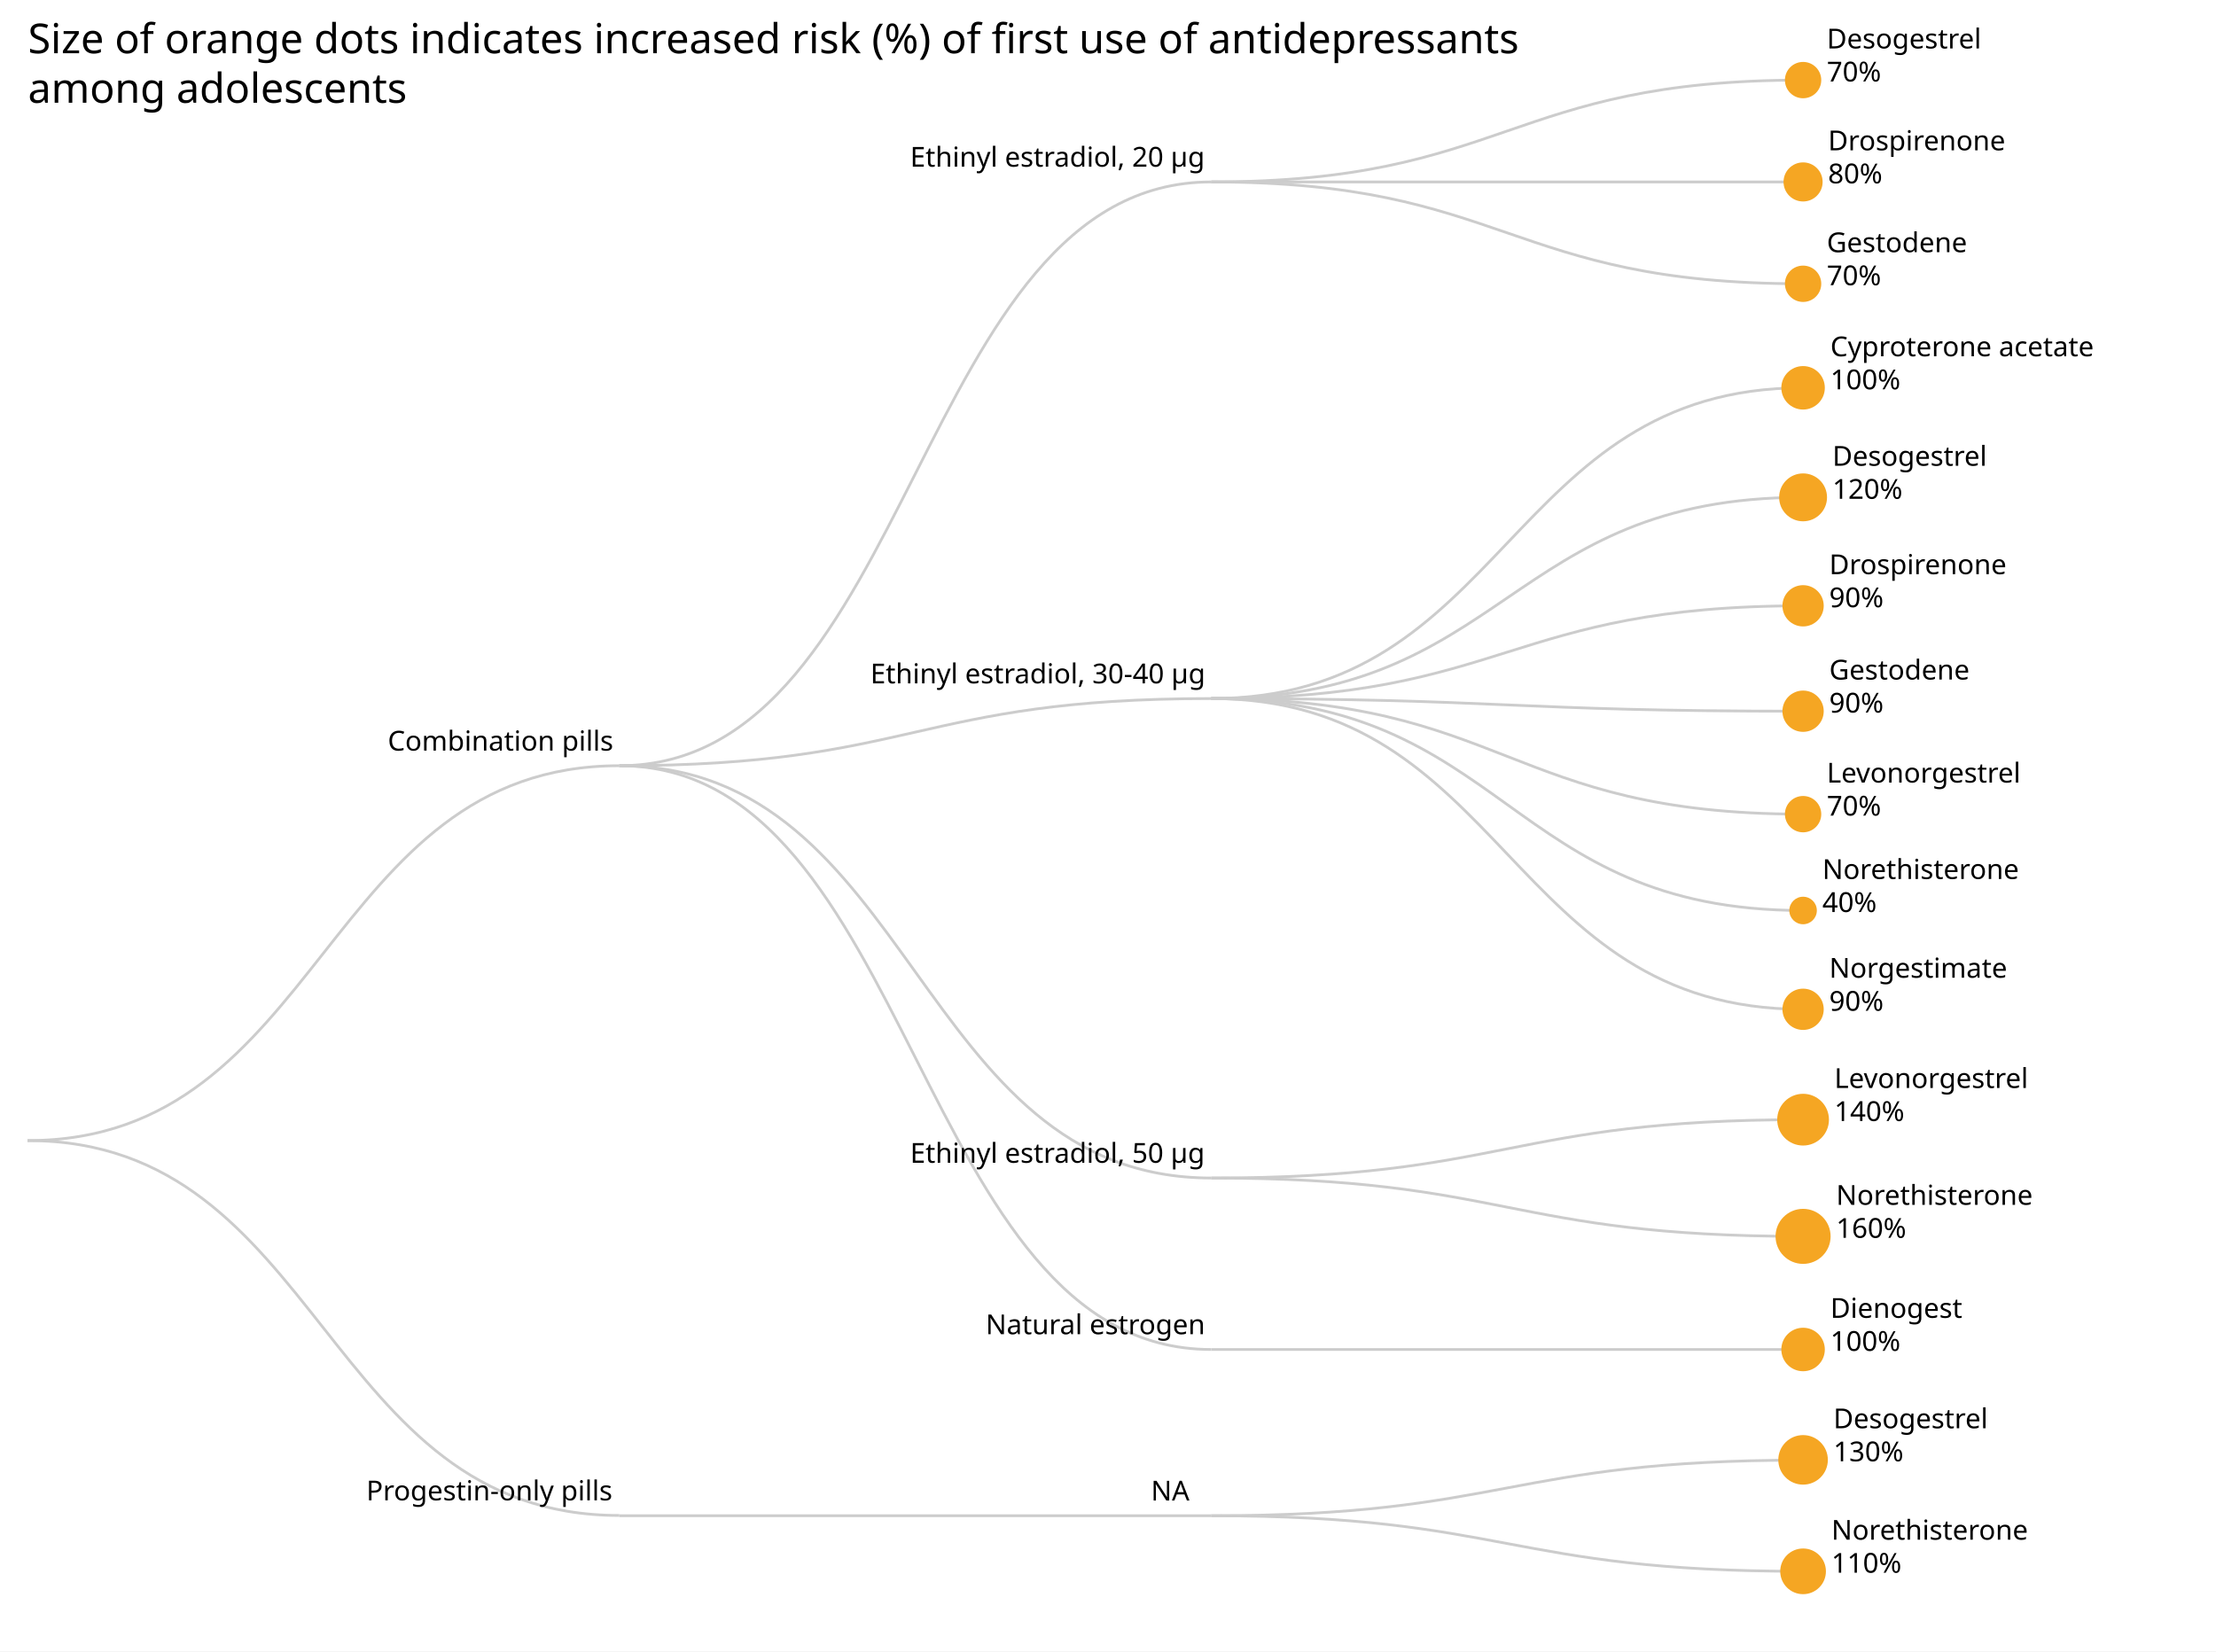
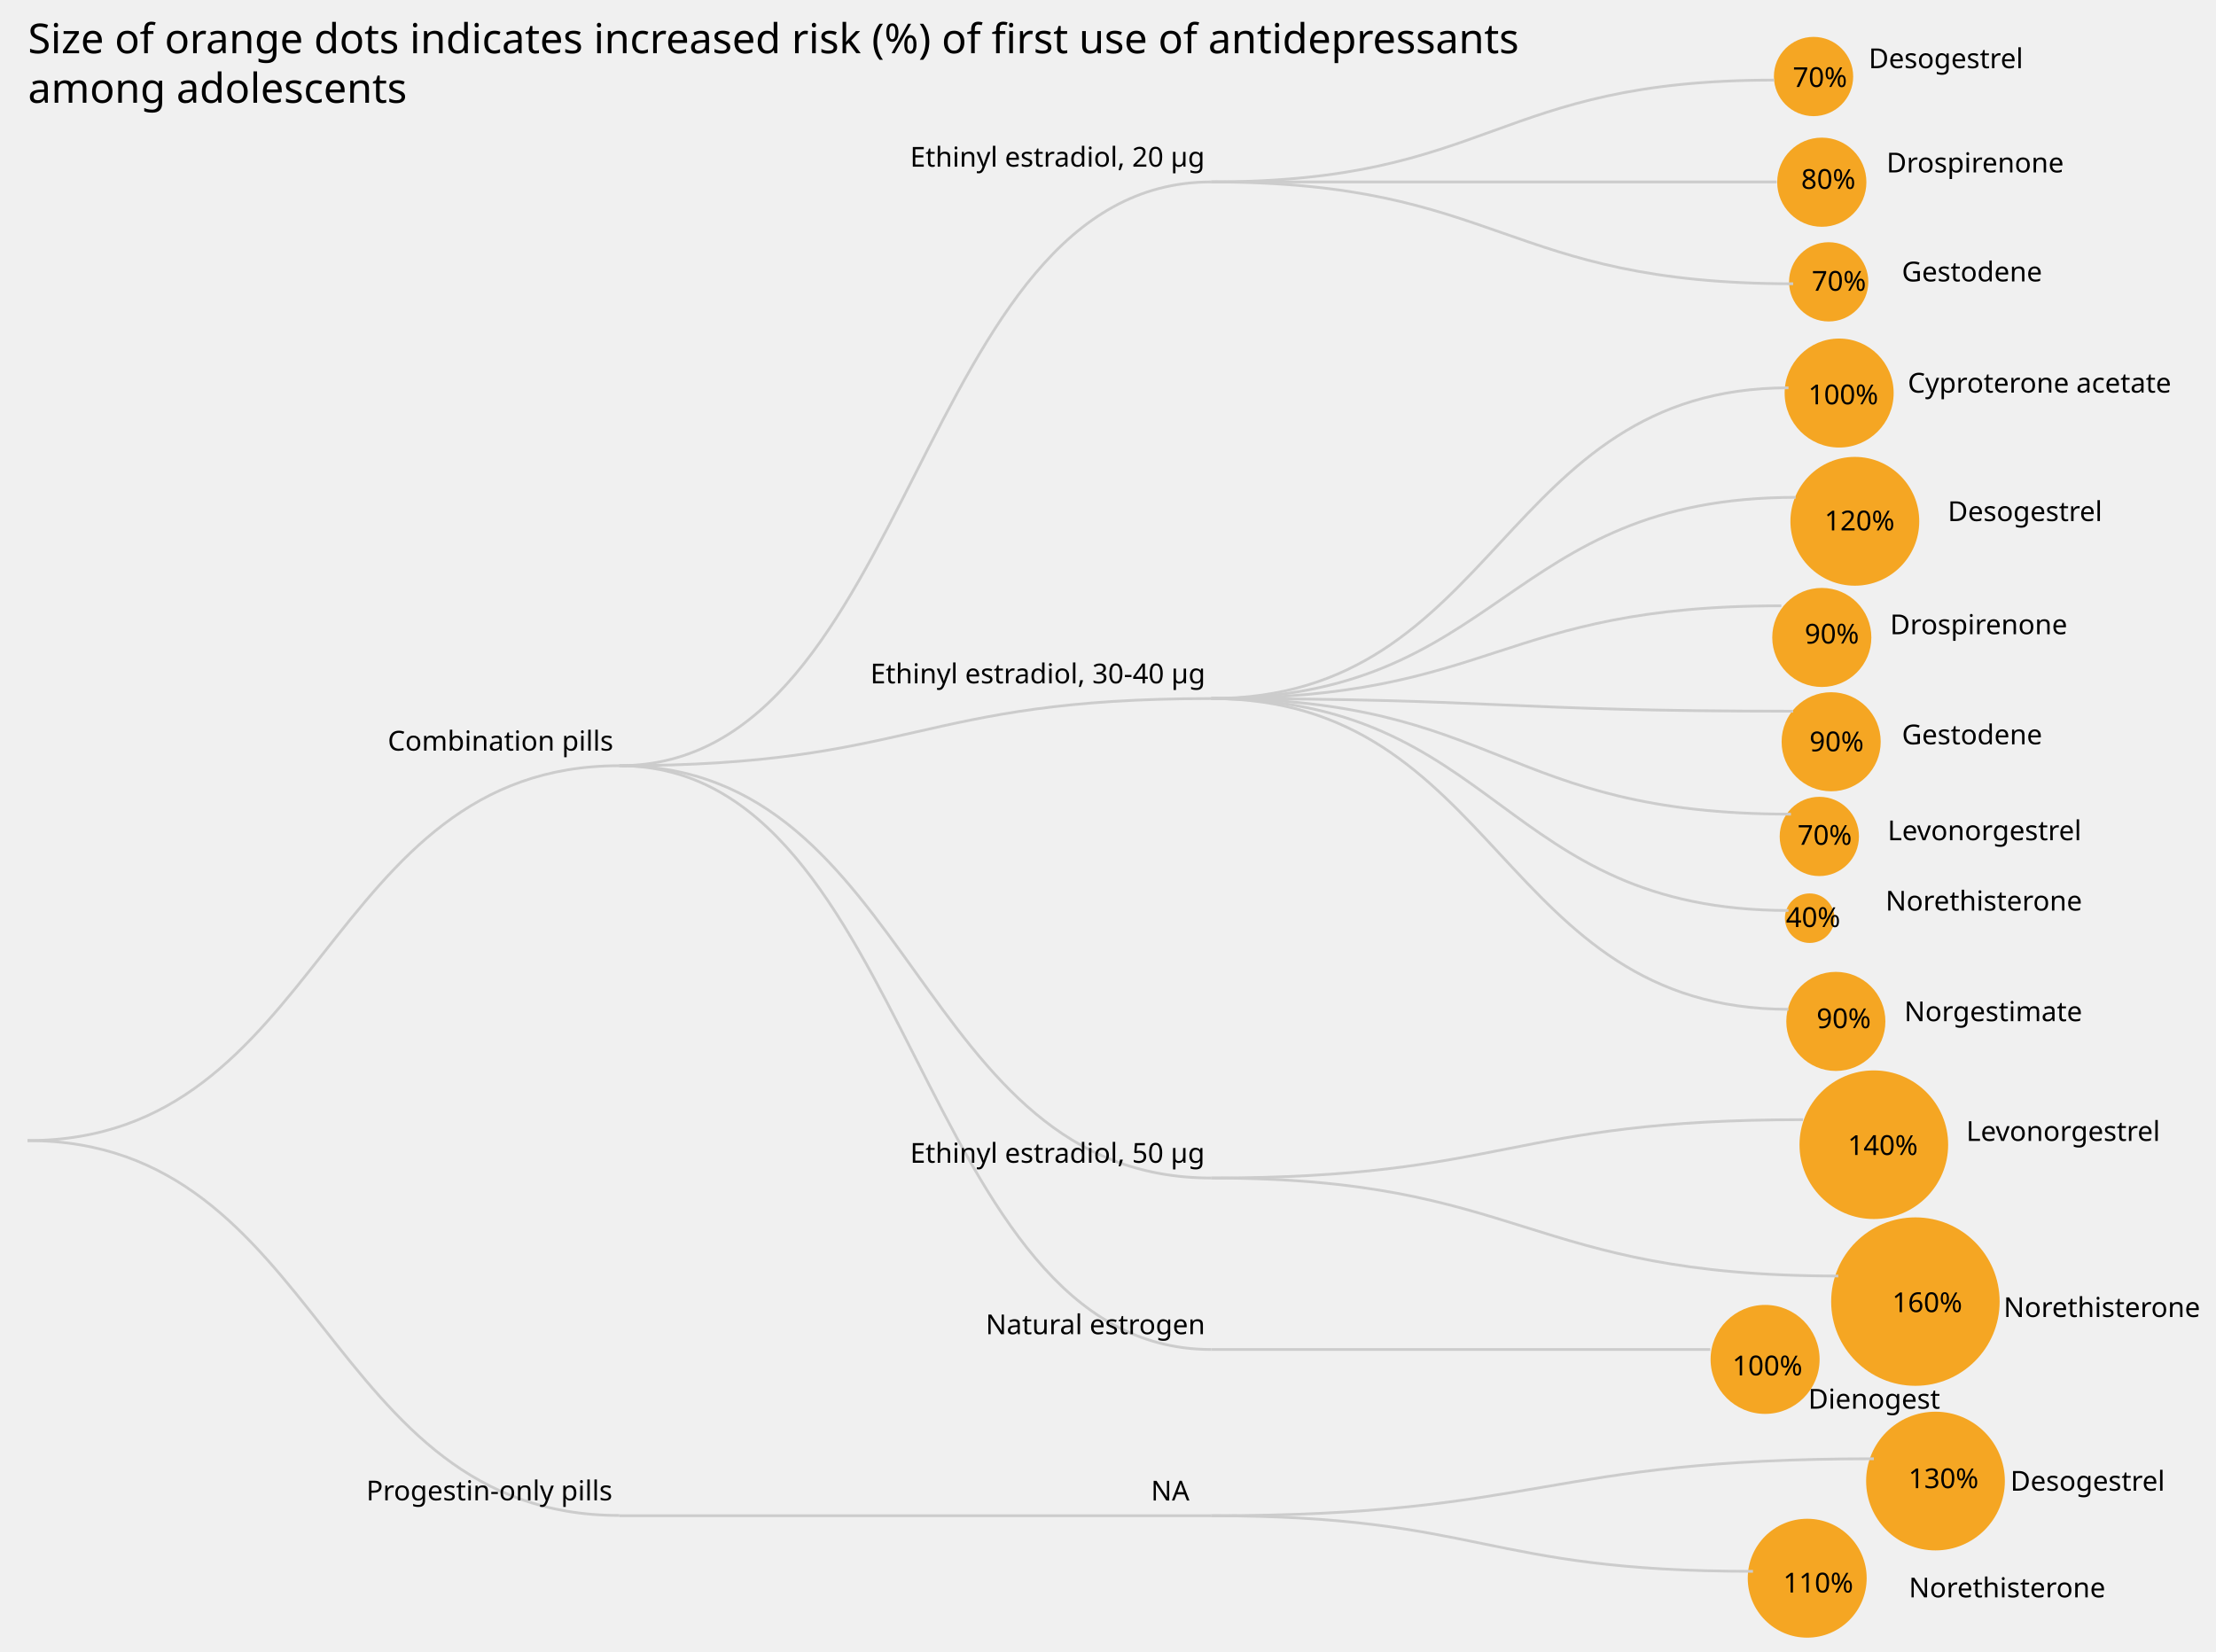
<svg xmlns="http://www.w3.org/2000/svg" version="1.1" id="Layer_1" x="0px" y="0px" viewBox="0 0 805 600" style="enable-background:new 0 0 805 600;" xml:space="preserve">
  <style type="text/css">
- 	.st0{fill:#FFFFFF;}
+ 	.st0{fill:#F5A623;}
	.st1{fill:none;stroke:#CCCCCC;}
	.st2{font-family:'ArialMT';}
	.st3{font-size:10px;}
- 	.st4{fill:#F5A623;}
- 	.st5{font-family:'Arial-BoldMT';}
- 	.st6{font-size:15px;}
+ 	.st4{font-family:'Arial-BoldMT';}
+ 	.st5{font-size:15px;}
</style>
-   <rect id="backgorund" class="st0" width="805" height="600" />
+   <circle class="st0" cx="658.8" cy="27.8" r="14.4" />
+   <circle class="st0" cx="661.8" cy="66.2" r="16.2" />
+   <circle class="st0" cx="664.3" cy="102.4" r="14.4" />
+   <circle class="st0" cx="668.1" cy="142.8" r="19.8" />
+   <circle class="st0" cx="673.8" cy="189.4" r="23.4" />
+   <circle class="st0" cx="661.8" cy="231.6" r="18" />
+   <circle class="st0" cx="665.2" cy="269.5" r="18" />
+   <circle class="st0" cx="660.9" cy="303.9" r="14.4" />
+   <circle class="st0" cx="657.4" cy="333.6" r="9" />
+   <circle class="st0" cx="666.9" cy="371.1" r="18" />
+   <circle class="st0" cx="641.2" cy="493.9" r="19.8" />
+   <circle class="st0" cx="680.7" cy="415.9" r="27" />
+   <circle class="st0" cx="695.8" cy="472.9" r="30.6" />
+   <circle class="st0" cx="656.5" cy="573.4" r="21.6" />
+   <circle class="st0" cx="703.1" cy="538.1" r="25.2" />
  <path class="st1" d="M10,414.4c107.5,0,107.5-136.2,215-136.2" />
  <path class="st1" d="M10,414.4c107.5,0,107.5,136.2,215,136.2" />
  <path class="st1" d="M225,278.2c107.5,0,107.5-212.1,215-212.1" />
  <path class="st1" d="M225,278.2c107.5,0,107.5-24.4,215-24.4" />
  <path class="st1" d="M225,278.2c107.5,0,107.5,149.8,215,149.8" />
  <path class="st1" d="M225,278.2c107.5,0,107.5,212.1,215,212.1" />
  <path class="st1" d="M225,550.7c107.5,0,107.5,0,215,0" />
-   <path class="st1" d="M440,66.1c107.5,0,107.5-37,215-37" />
-   <path class="st1" d="M440,66.1c107.5,0,107.5,0,215,0" />
-   <path class="st1" d="M440,66.1c107.5,0,107.5,37,215,37" />
-   <path class="st1" d="M440,253.8c107.5,0,107.5-112.9,215-112.9" />
-   <path class="st1" d="M440,253.8c107.5,0,107.5-73.1,215-73.1" />
-   <path class="st1" d="M440,253.8c107.5,0,107.5-33.7,215-33.7" />
-   <path class="st1" d="M440,253.8c107.5,0,107.5,4.6,215,4.6" />
-   <path class="st1" d="M440,253.8c107.5,0,107.5,42,215,42" />
-   <path class="st1" d="M440,253.8c107.5,0,107.5,77,215,77" />
-   <path class="st1" d="M440,253.8c107.5,0,107.5,112.9,215,112.9" />
+   <path class="st1" d="M440,66.1c102.3,0,102.3-37,204.5-37" />
+   <path class="st1" d="M440,66.1c102.7,0,102.7,0,205.4,0" />
+   <path class="st1" d="M440,66.1c105.7,0,105.7,37,211.4,37" />
+   <path class="st1" d="M440,253.8c104.8,0,104.8-112.9,209.7-112.9" />
+   <path class="st1" d="M440,253.8c106.1,0,106.1-73.1,212.3-73.1" />
+   <path class="st1" d="M440,253.8c103.6,0,103.6-33.7,207.1-33.7" />
+   <path class="st1" d="M440,253.8c105.7,0,105.7,4.6,211.4,4.6" />
+   <path class="st1" d="M440,253.8c105.3,0,105.3,42,210.6,42" />
+   <path class="st1" d="M440,253.8c104.8,0,104.8,77,209.7,77" />
+   <path class="st1" d="M440,253.8c104.8,0,104.8,112.9,209.7,112.9" />
  <path class="st1" d="M440,428c107.5,0,107.5-21.2,215-21.2" />
-   <path class="st1" d="M440,428c107.5,0,107.5,21.2,215,21.2" />
-   <path class="st1" d="M440,490.3c107.5,0,107.5,0,215,0" />
-   <path class="st1" d="M440,550.7c107.5,0,107.5-20.2,215-20.2" />
-   <path class="st1" d="M440,550.7c107.5,0,107.5,20.2,215,20.2" />
+   <path class="st1" d="M440,428c113.9,0,113.9,35.6,227.8,35.6" />
+   <path class="st1" d="M440,490.3c90.6,0,90.6,0,181.3,0" />
+   <path class="st1" d="M440,550.7c120.3,0,120.3-20.7,240.7-20.7" />
+   <path class="st1" d="M440,550.7c98.4,0,98.4,20.2,196.8,20.2" />
  <text transform="matrix(1 0 0 1 140.8525 272.7057)" class="st2 st3">Combination pills</text>
  <text transform="matrix(1 0 0 1 133.0742 545.1103)" class="st2 st3">Progestin-only pills</text>
  <text transform="matrix(1 0 0 1 330.6279 60.5583)" class="st2 st3">Ethinyl estradiol, 20 μg</text>
  <text transform="matrix(1 0 0 1 316.1748 248.2852)" class="st2 st3">Ethinyl estradiol, 30-40 μg</text>
  <text transform="matrix(1 0 0 1 330.6279 422.4592)" class="st2 st3">Ethinyl estradiol, 50 μg</text>
  <text transform="matrix(1 0 0 1 358.0693 484.7486)" class="st2 st3">Natural estrogen</text>
  <text transform="matrix(1 0 0 1 418.1084 545.1625)" class="st2 st3">NA</text>
-   <circle class="st4" cx="655" cy="29.1" r="6.6" />
-   <text transform="matrix(1 0 0 1 663.6144 17.5936)" class="st5 st3">Desogestrel </text>
-   <text transform="matrix(1 0 0 1 663.6144 29.5936)" class="st2 st3">70%</text>
-   <circle class="st4" cx="655" cy="66.1" r="7.1" />
-   <text transform="matrix(1 0 0 1 664.071 54.6105)" class="st5 st3">Drospirenone</text>
-   <text transform="matrix(1 0 0 1 664.071 66.6105)" class="st2 st3">80%</text>
-   <circle class="st4" cx="655" cy="103.1" r="6.6" />
-   <text transform="matrix(1 0 0 1 663.6144 91.6274)" class="st5 st3">Gestodene</text>
-   <text transform="matrix(1 0 0 1 663.6144 103.6274)" class="st2 st3">70%</text>
-   <circle class="st4" cx="655" cy="140.9" r="7.9" />
-   <text transform="matrix(1 0 0 1 664.9057 129.4446)" class="st5 st3">Cyproterone acetate</text>
-   <text transform="matrix(1 0 0 1 664.9057 141.4446)" class="st2 st3">100%</text>
-   <circle class="st4" cx="655" cy="180.7" r="8.7" />
-   <text transform="matrix(1 0 0 1 665.6603 169.2234)" class="st5 st3">Desogestrel </text>
-   <text transform="matrix(1 0 0 1 665.6603 181.2234)" class="st2 st3">120%</text>
-   <circle class="st4" cx="655" cy="220.1" r="7.5" />
-   <text transform="matrix(1 0 0 1 664.5 208.6132)" class="st5 st3">Drospirenone</text>
-   <text transform="matrix(1 0 0 1 664.5 220.6132)" class="st2 st3">90%</text>
-   <circle class="st4" cx="655" cy="258.4" r="7.5" />
-   <text transform="matrix(1 0 0 1 664.5 246.8906)" class="st5 st3">Gestodene </text>
-   <text transform="matrix(1 0 0 1 664.5 258.8906)" class="st2 st3">90%</text>
-   <circle class="st4" cx="655" cy="295.8" r="6.6" />
-   <text transform="matrix(1 0 0 1 663.6144 284.3188)" class="st5 st3">Levonorgestrel </text>
-   <text transform="matrix(1 0 0 1 663.6144 296.3188)" class="st2 st3">70%</text>
-   <circle class="st4" cx="655" cy="330.8" r="5" />
-   <text transform="matrix(1 0 0 1 662 319.3499)" class="st5 st3">Norethisterone </text>
-   <text transform="matrix(1 0 0 1 662 331.3499)" class="st2 st3">40%</text>
-   <circle class="st4" cx="655" cy="366.7" r="7.5" />
-   <text transform="matrix(1 0 0 1 664.5 355.2303)" class="st5 st3">Norgestimate </text>
-   <text transform="matrix(1 0 0 1 664.5 367.2303)" class="st2 st3">90%</text>
-   <circle class="st4" cx="655" cy="406.8" r="9.4" />
-   <text transform="matrix(1 0 0 1 666.3541 395.2854)" class="st5 st3">Levonorgestrel</text>
-   <text transform="matrix(1 0 0 1 666.3541 407.2854)" class="st2 st3">140%</text>
-   <circle class="st4" cx="655" cy="449.2" r="10" />
-   <text transform="matrix(1 0 0 1 667 437.7375)" class="st5 st3">Norethisterone</text>
-   <text transform="matrix(1 0 0 1 667 449.7375)" class="st2 st3">160%</text>
-   <circle class="st4" cx="655" cy="490.3" r="7.9" />
-   <text transform="matrix(1 0 0 1 664.9057 478.8008)" class="st5 st3">Dienogest</text>
-   <text transform="matrix(1 0 0 1 664.9057 490.8008)" class="st2 st3">100%</text>
-   <circle class="st4" cx="655" cy="530.4" r="9" />
-   <text transform="matrix(1 0 0 1 666.0139 518.9186)" class="st5 st3">Desogestrel </text>
-   <text transform="matrix(1 0 0 1 666.0139 530.9186)" class="st2 st3">130%</text>
-   <circle class="st4" cx="655" cy="570.9" r="8.3" />
-   <text transform="matrix(1 0 0 1 665.2916 559.4064)" class="st5 st3">Norethisterone</text>
-   <text transform="matrix(1 0 0 1 665.2916 571.4064)" class="st2 st3">110%</text>
-   <text transform="matrix(1 0 0 1 10.162 19.3409)" class="st2 st6">Size of orange dots indicates increased risk (%) of first use of antidepressants</text>
-   <text transform="matrix(1 0 0 1 10.162 37.3409)" class="st2 st6">among adolescents </text>
+   <text transform="matrix(1 0 0 1 678.8192 24.769)" class="st4 st3">Desogestrel </text>
+   <text transform="matrix(1 0 0 1 651.2627 31.6022)" class="st2 st3">70%</text>
+   <text transform="matrix(1 0 0 1 685.3038 62.647)" class="st4 st3">Drospirenone</text>
+   <text transform="matrix(1 0 0 1 654.3027 68.619)" class="st2 st3">80%</text>
+   <text transform="matrix(1 0 0 1 690.8752 102.2474)" class="st4 st3">Gestodene</text>
+   <text transform="matrix(1 0 0 1 658.1518 105.6359)" class="st2 st3">70%</text>
+   <text transform="matrix(1 0 0 1 693.0276 142.648)" class="st4 st3">Cyproterone acetate</text>
+   <text transform="matrix(1 0 0 1 656.8597 146.8977)" class="st2 st3">100%</text>
+   <text transform="matrix(1 0 0 1 707.5605 189.3159)" class="st4 st3">Desogestrel </text>
+   <text transform="matrix(1 0 0 1 662.7811 192.7045)" class="st2 st3">120%</text>
+   <text transform="matrix(1 0 0 1 686.5939 230.428)" class="st4 st3">Drospirenone</text>
+   <text transform="matrix(1 0 0 1 655.5928 233.8166)" class="st2 st3">90%</text>
+   <text transform="matrix(1 0 0 1 690.8997 270.4277)" class="st4 st3">Gestodene </text>
+   <text transform="matrix(1 0 0 1 657.3151 272.9551)" class="st2 st3">90%</text>
+   <text transform="matrix(1 0 0 1 685.7083 305.2724)" class="st4 st3">Levonorgestrel </text>
+   <text transform="matrix(1 0 0 1 652.9849 306.9387)" class="st2 st3">70%</text>
+   <text transform="matrix(1 0 0 1 684.9551 330.831)" class="st4 st3">Norethisterone </text>
+   <text transform="matrix(1 0 0 1 648.7871 336.803)" class="st2 st3">40%</text>
+   <text transform="matrix(1 0 0 1 691.7608 371.0171)" class="st4 st3">Norgestimate </text>
+   <text transform="matrix(1 0 0 1 659.8986 373.5445)" class="st2 st3">90%</text>
+   <text transform="matrix(1 0 0 1 714.2823 414.5168)" class="st4 st3">Levonorgestrel</text>
+   <text transform="matrix(1 0 0 1 671.2252 419.6276)" class="st2 st3">140%</text>
+   <text transform="matrix(1 0 0 1 727.8453 478.4974)" class="st4 st3">Norethisterone</text>
+   <text transform="matrix(1 0 0 1 687.3716 476.7191)" class="st2 st3">160%</text>
+   <text transform="matrix(1 0 0 1 656.8597 511.8105)" class="st4 st3">Dienogest</text>
+   <text transform="matrix(1 0 0 1 629.3032 499.6985)" class="st2 st3">100%</text>
+   <text transform="matrix(1 0 0 1 730.3038 541.5945)" class="st4 st3">Desogestrel </text>
+   <text transform="matrix(1 0 0 1 693.2747 540.6774)" class="st2 st3">130%</text>
+   <text transform="matrix(1 0 0 1 693.4136 580.36)" class="st4 st3">Norethisterone</text>
+   <text transform="matrix(1 0 0 1 647.7731 578.5818)" class="st2 st3">110%</text>
+   <text transform="matrix(1 0 0 1 10.162 19.3409)" class="st2 st5">Size of orange dots indicates increased risk (%) of first use of antidepressants</text>
+   <text transform="matrix(1 0 0 1 10.162 37.3409)" class="st2 st5">among adolescents </text>
</svg>
